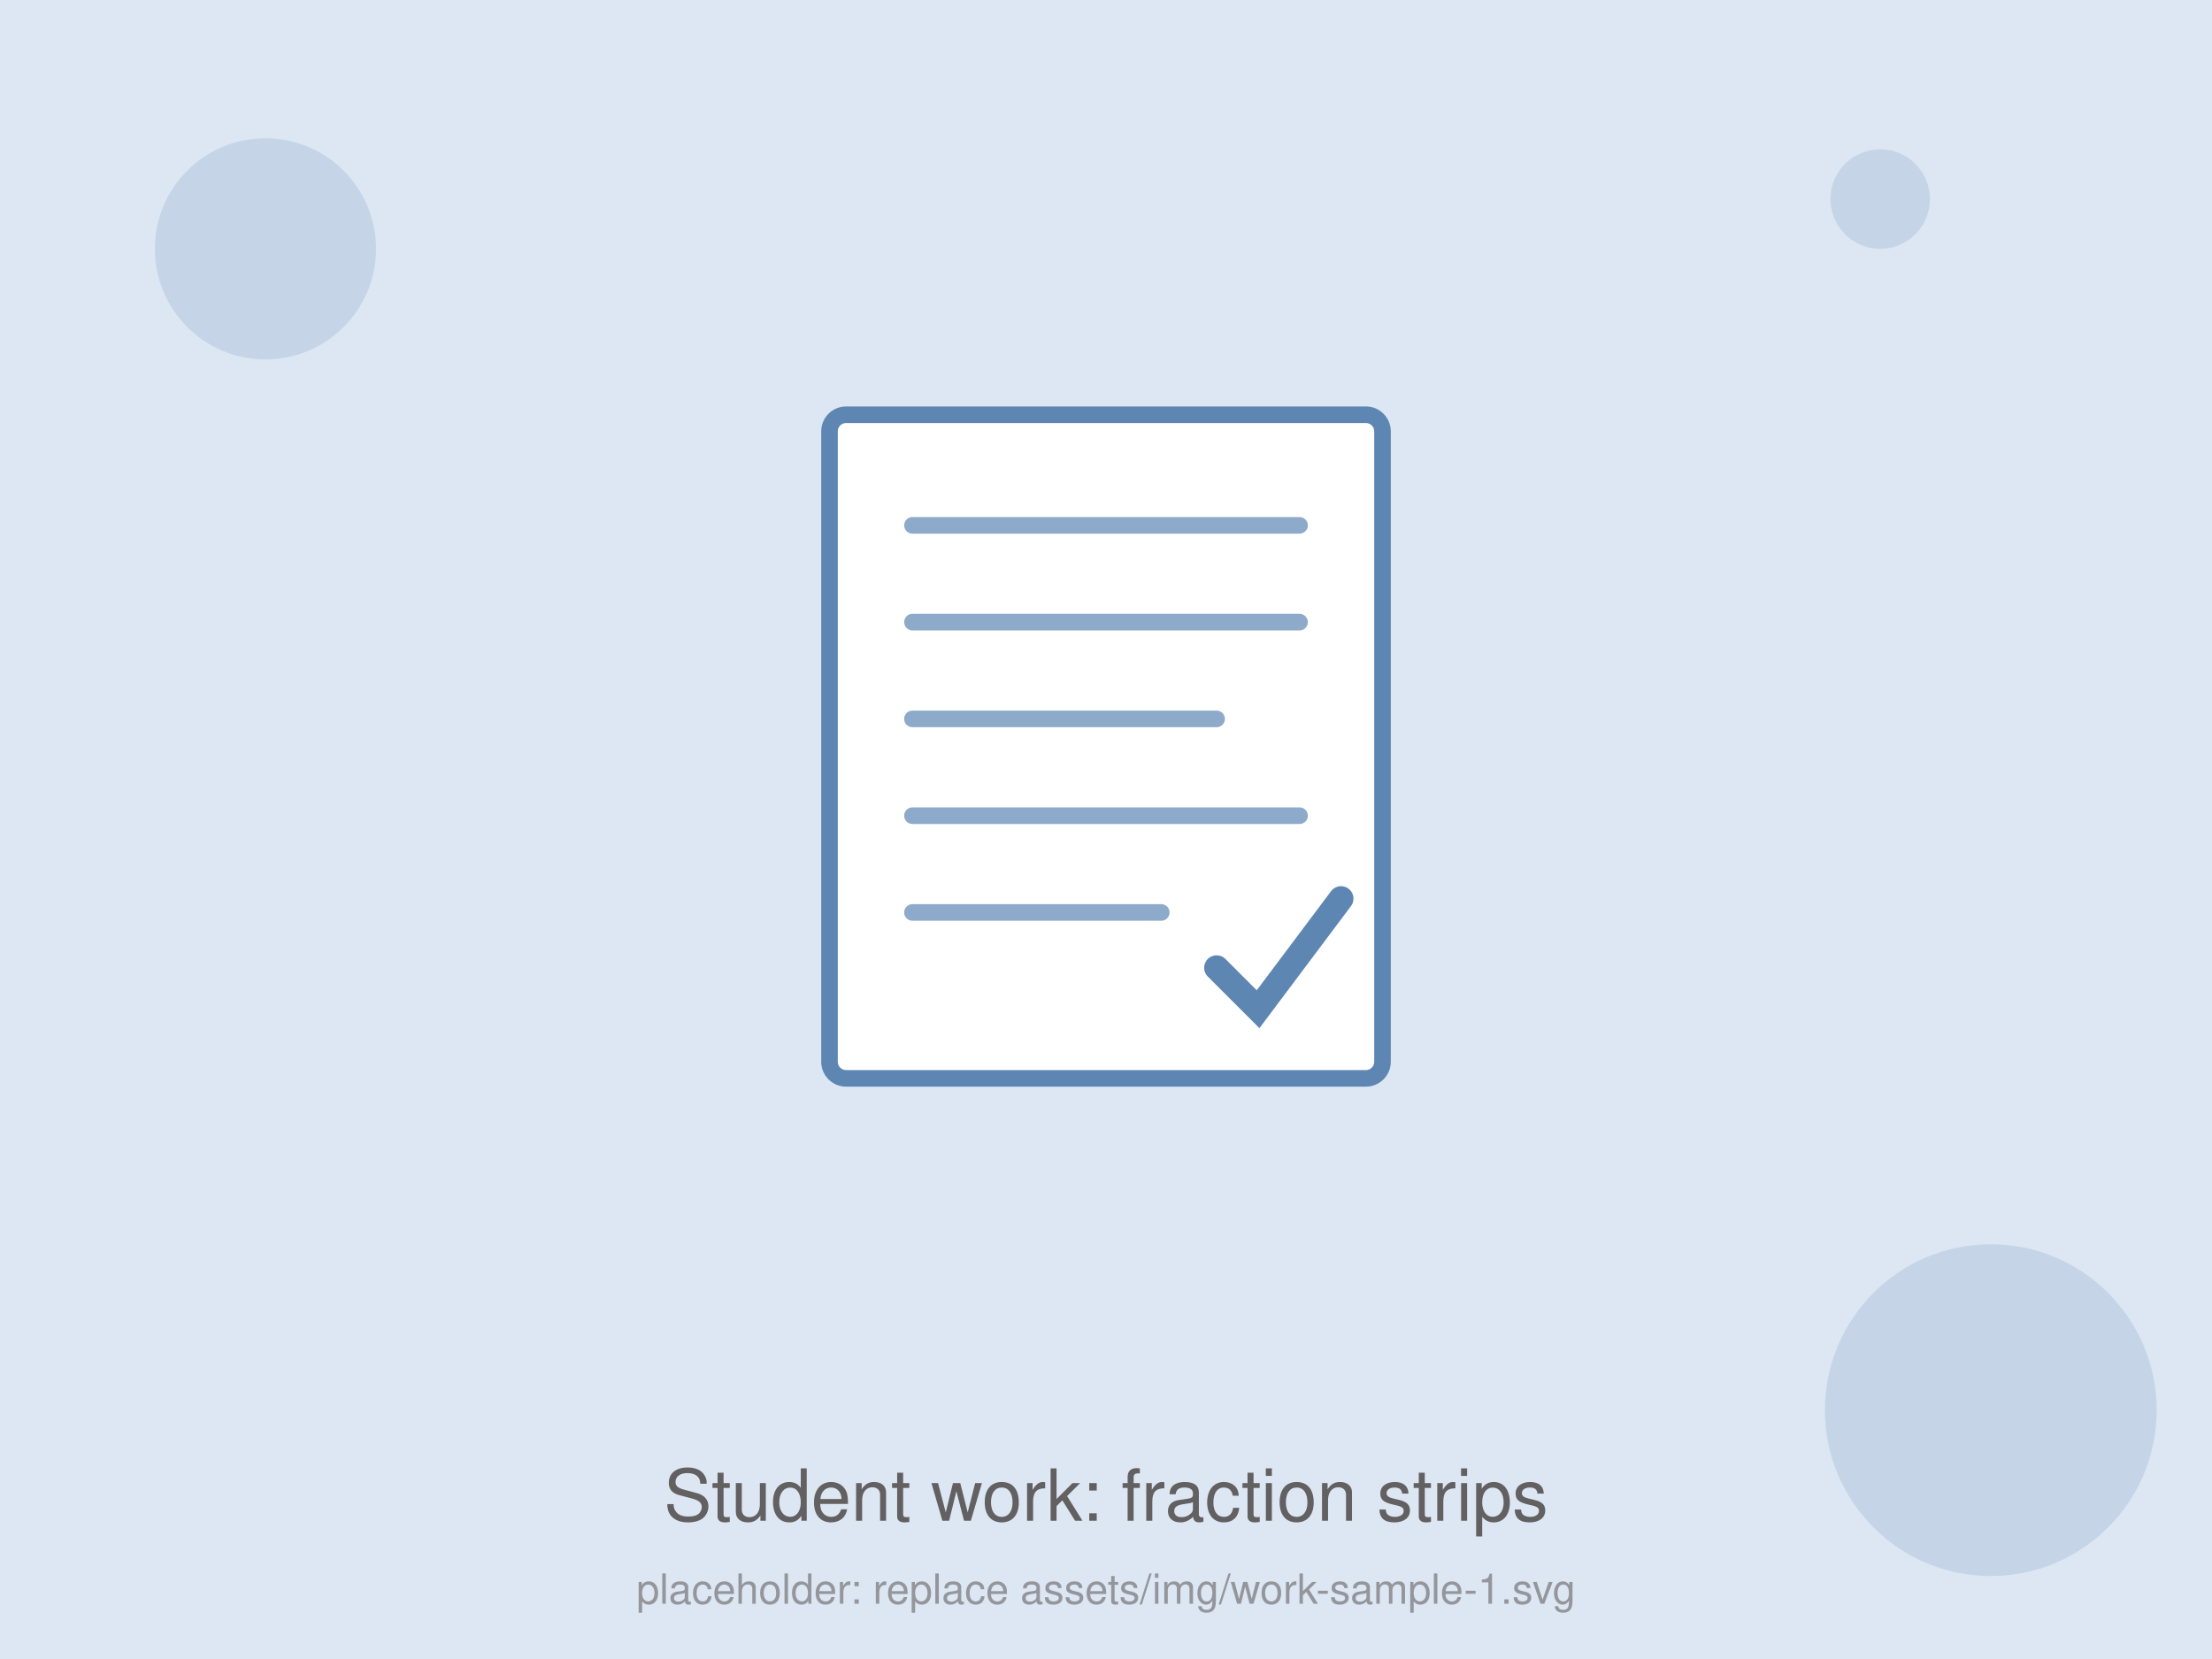
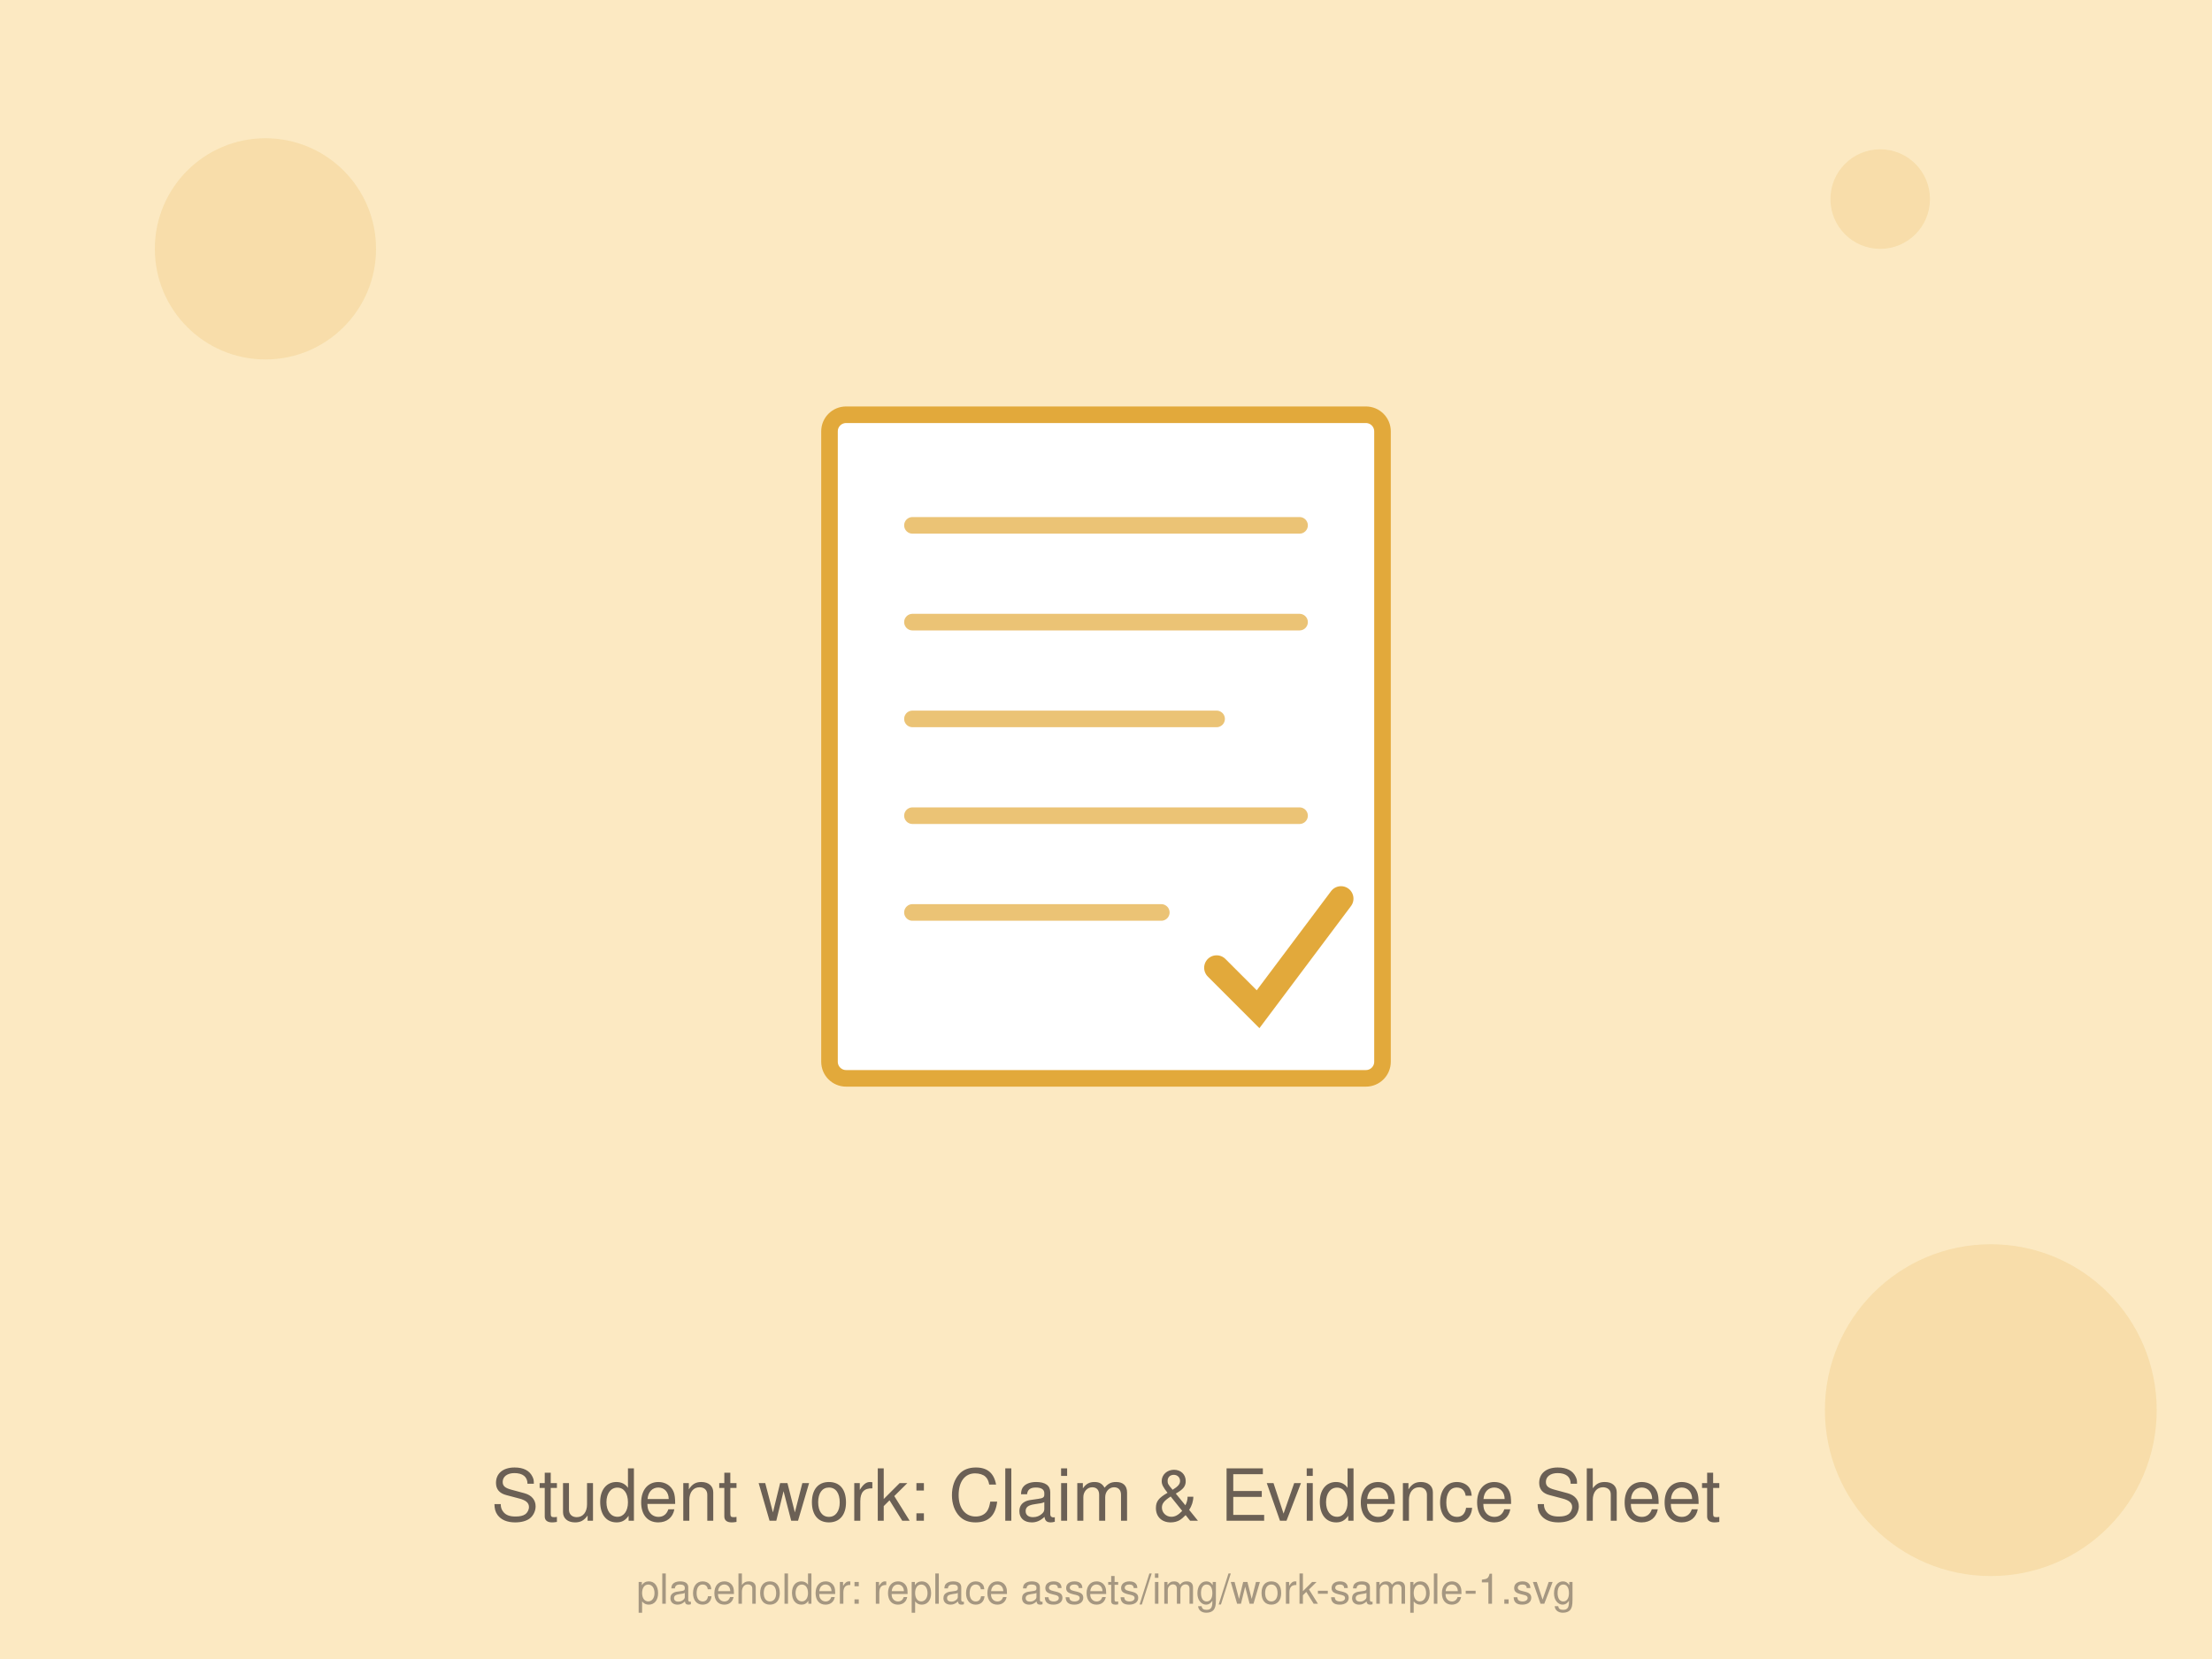
<svg xmlns="http://www.w3.org/2000/svg" viewBox="0 0 800 600" width="800" height="600">
-   <rect width="800" height="600" fill="#DCE7F3" />
-   <g fill="#5D86B3" opacity=".18">
+   <rect width="800" height="600" fill="#FCE9C2" />
+   <g fill="#E2A93B" opacity=".18">
    <circle cx="96.0" cy="90.0" r="40" />
    <circle cx="720.0" cy="510.0" r="60" />
    <circle cx="680.0" cy="72.0" r="18" />
  </g>
  <g transform="translate(400.0 270.0)">
-     <rect x="-100" y="-120" width="200" height="240" rx="6" fill="#fff" stroke="#5D86B3" stroke-width="6" />
-     <path d="M-70 -80h140M-70 -45h140M-70 -10h110M-70 25h140M-70 60h90" stroke="#5D86B3" stroke-width="6" stroke-linecap="round" opacity=".7" />
-     <path d="M40 80 l15 15 l30 -40" stroke="#5D86B3" stroke-width="9" fill="none" stroke-linecap="round" />
+     <rect x="-100" y="-120" width="200" height="240" rx="6" fill="#fff" stroke="#E2A93B" stroke-width="6" />
+     <path d="M-70 -80h140M-70 -45h140M-70 -10h110M-70 25h140M-70 60h90" stroke="#E2A93B" stroke-width="6" stroke-linecap="round" opacity=".7" />
+     <path d="M40 80 l15 15 l30 -40" stroke="#E2A93B" stroke-width="9" fill="none" stroke-linecap="round" />
  </g>
-   <text x="400.0" y="550" text-anchor="middle" font-family="Helvetica,Arial,sans-serif" font-size="26" fill="#3b3330" opacity=".75">Student work: fraction strips</text>
+   <text x="400.0" y="550" text-anchor="middle" font-family="Helvetica,Arial,sans-serif" font-size="26" fill="#3b3330" opacity=".75">Student work: Claim &amp; Evidence Sheet</text>
  <text x="400.0" y="580" text-anchor="middle" font-family="Helvetica,Arial,sans-serif" font-size="15" fill="#3b3330" opacity=".45">placeholder: replace assets/img/work-sample-1.svg</text>
</svg>
